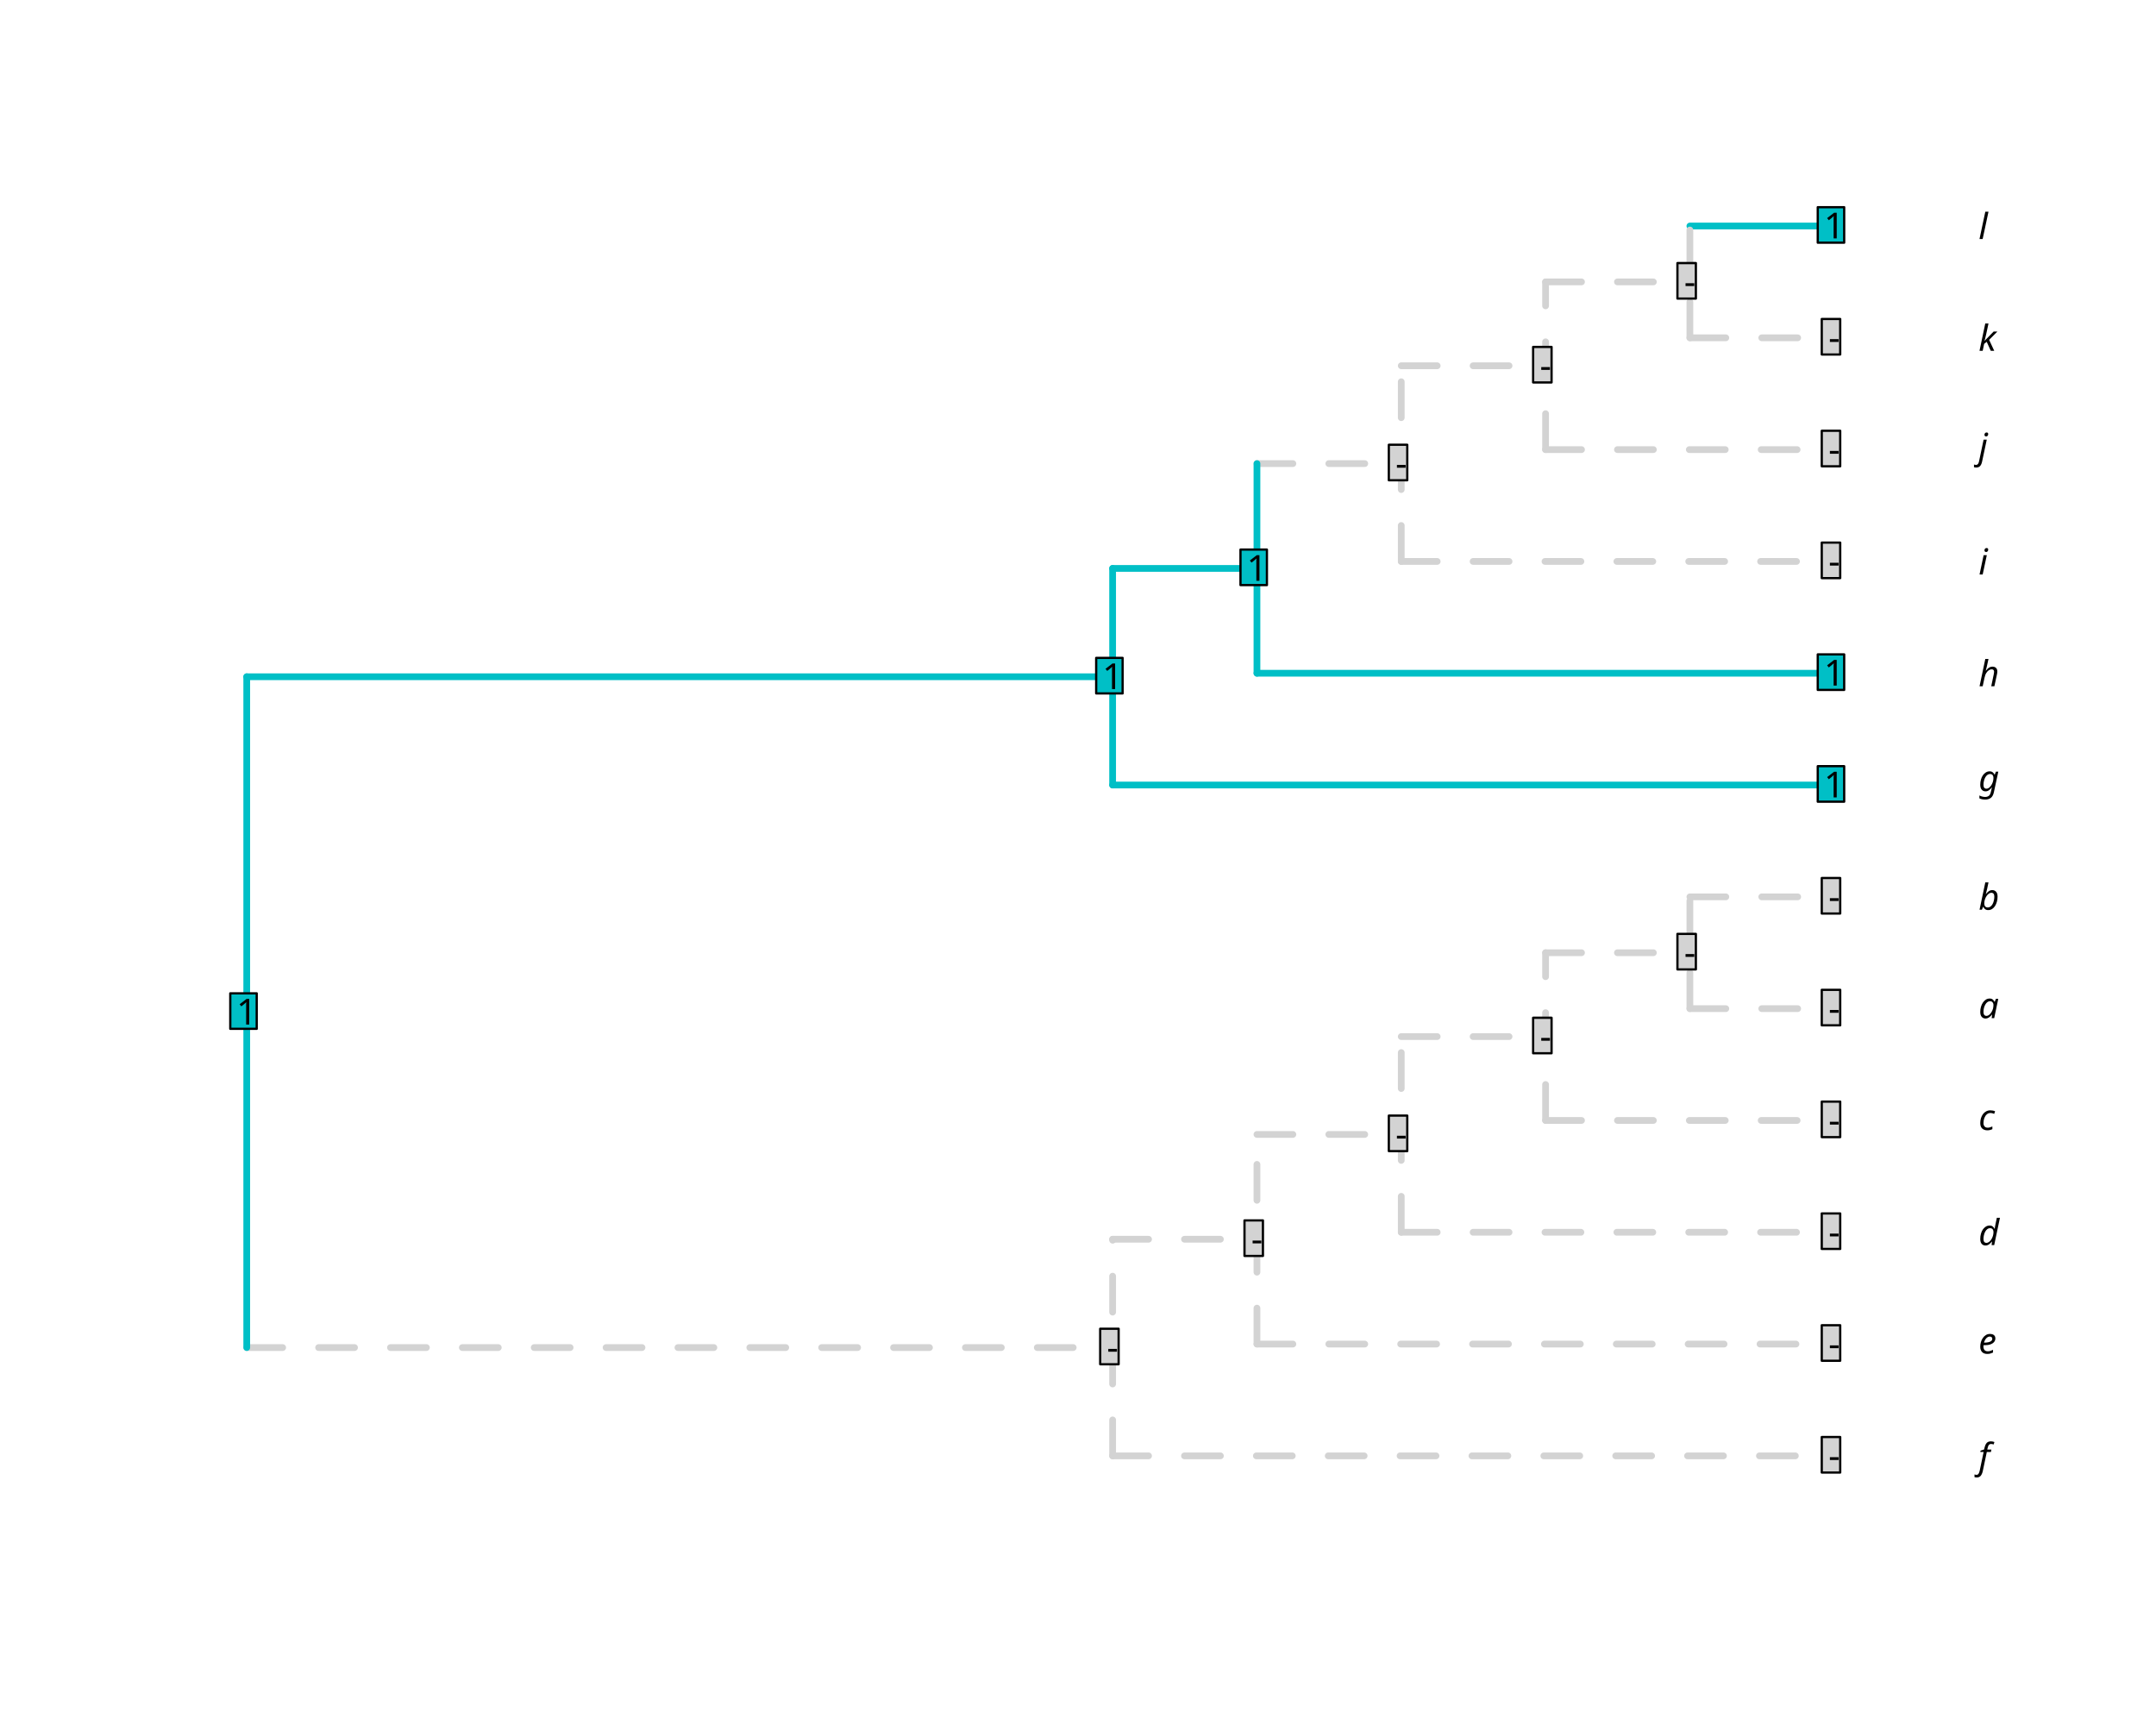
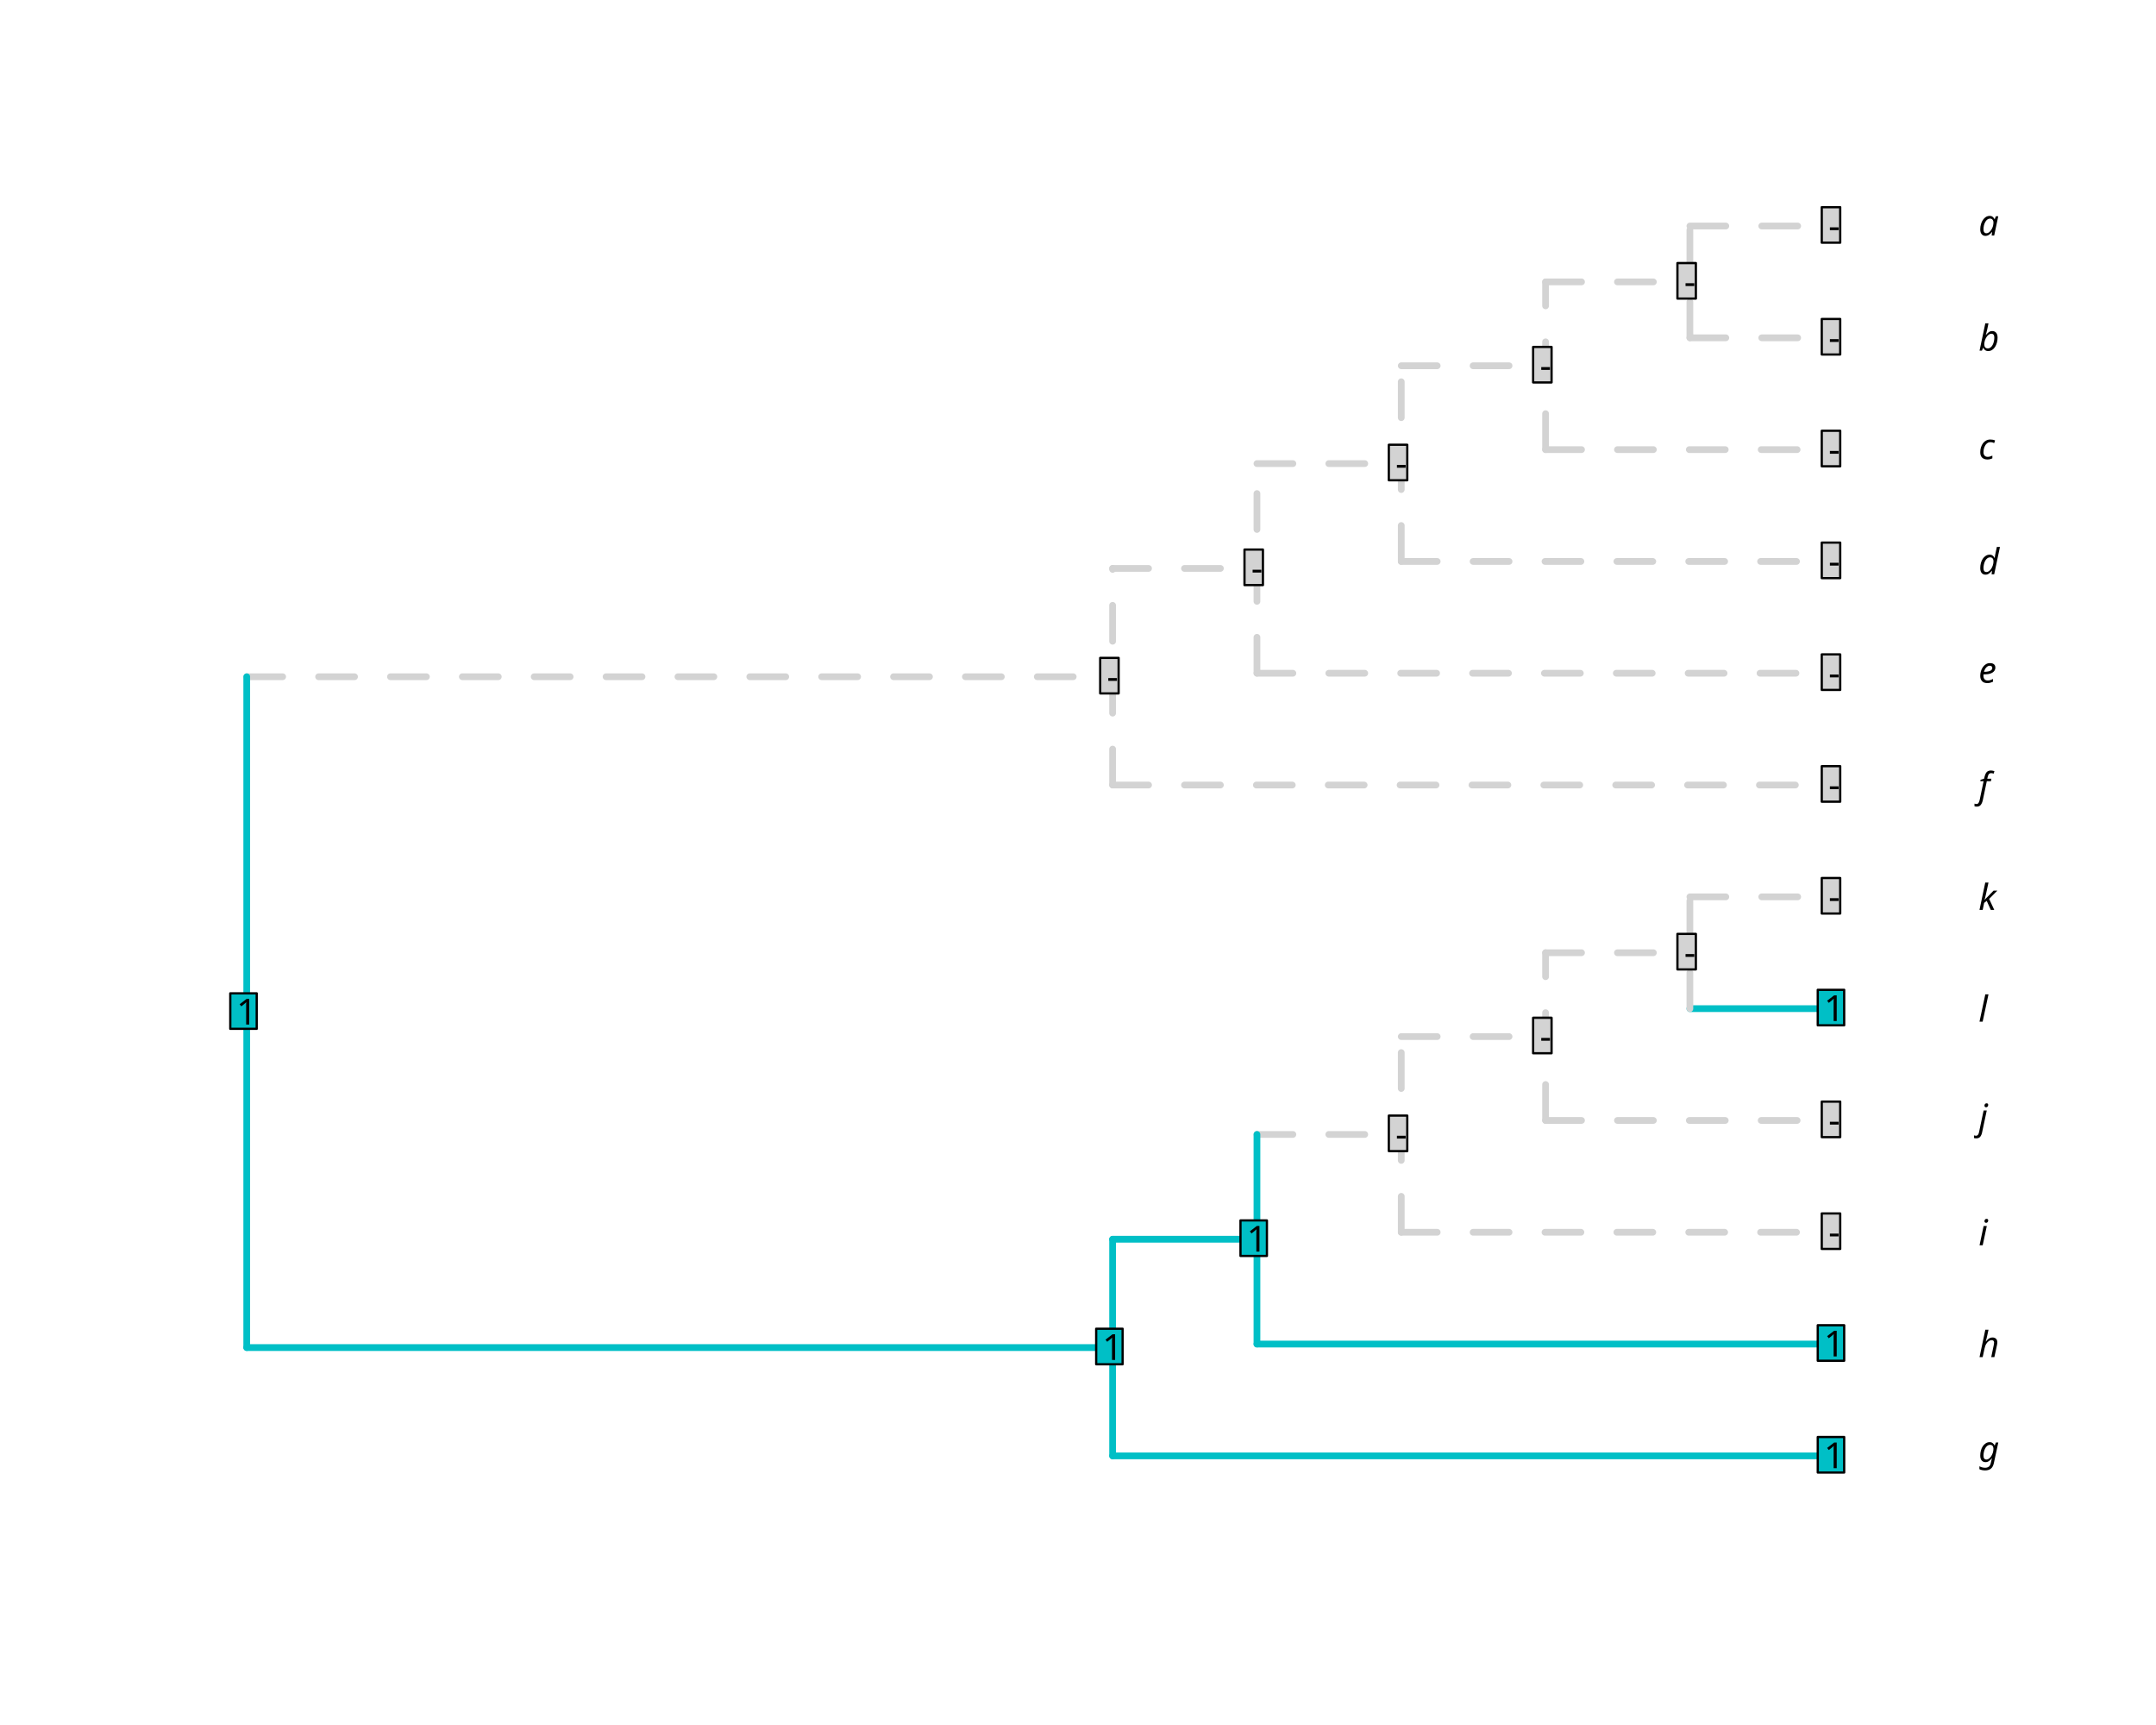
<svg xmlns="http://www.w3.org/2000/svg" class="svglite" data-engine-version="2.0" width="720.00pt" height="576.00pt" viewBox="0 0 720.00 576.00">
  <defs>
    <style type="text/css">
    .svglite line, .svglite polyline, .svglite polygon, .svglite path, .svglite rect, .svglite circle {
      fill: none;
      stroke: #000000;
      stroke-linecap: round;
      stroke-linejoin: round;
      stroke-miterlimit: 10.00;
    }
  </style>
  </defs>
  <rect width="100%" height="100%" style="stroke: none; fill: #FFFFFF;" />
  <defs>
    <clipPath id="cpMC4wMHw3MjAuMDB8MC4wMHw1NzYuMDA=">
      <rect x="0.00" y="0.00" width="720.00" height="576.00" />
    </clipPath>
  </defs>
  <g clip-path="url(#cpMC4wMHw3MjAuMDB8MC4wMHw1NzYuMDA=)">
</g>
  <defs>
    <clipPath id="cpNTkuMDR8Njg5Ljc2fDU5LjA0fDUwMi41Ng==">
      <rect x="59.04" y="59.04" width="630.72" height="443.52" />
    </clipPath>
  </defs>
  <g clip-path="url(#cpNTkuMDR8Njg5Ljc2fDU5LjA0fDUwMi41Ng==)">
-     <line x1="82.40" y1="449.97" x2="371.56" y2="449.97" style="stroke-width: 2.25; stroke: #D3D3D3; stroke-dasharray: 12.00,12.00;" />
-     <line x1="371.56" y1="486.13" x2="612.54" y2="486.13" style="stroke-width: 2.25; stroke: #D3D3D3; stroke-dasharray: 12.00,12.00;" />
-     <line x1="371.56" y1="413.80" x2="419.76" y2="413.80" style="stroke-width: 2.25; stroke: #D3D3D3; stroke-dasharray: 12.00,12.00;" />
-     <line x1="419.76" y1="448.80" x2="612.54" y2="448.80" style="stroke-width: 2.25; stroke: #D3D3D3; stroke-dasharray: 12.00,12.00;" />
+     <line x1="82.40" y1="449.97" x2="371.56" y2="449.97" style="stroke-width: 2.25; stroke: #00BFC6;" />
+     <line x1="371.56" y1="486.13" x2="612.54" y2="486.13" style="stroke-width: 2.25; stroke: #00BFC6;" />
+     <line x1="371.56" y1="413.80" x2="419.76" y2="413.80" style="stroke-width: 2.25; stroke: #00BFC6;" />
+     <line x1="419.76" y1="448.80" x2="612.54" y2="448.80" style="stroke-width: 2.25; stroke: #00BFC6;" />
    <line x1="419.76" y1="378.80" x2="467.95" y2="378.80" style="stroke-width: 2.25; stroke: #D3D3D3; stroke-dasharray: 12.00,12.00;" />
    <line x1="467.95" y1="411.47" x2="612.54" y2="411.47" style="stroke-width: 2.25; stroke: #D3D3D3; stroke-dasharray: 12.00,12.00;" />
    <line x1="467.95" y1="346.13" x2="516.15" y2="346.13" style="stroke-width: 2.25; stroke: #D3D3D3; stroke-dasharray: 12.00,12.00;" />
    <line x1="516.15" y1="374.13" x2="612.54" y2="374.13" style="stroke-width: 2.25; stroke: #D3D3D3; stroke-dasharray: 12.00,12.00;" />
    <line x1="516.15" y1="318.13" x2="564.34" y2="318.13" style="stroke-width: 2.25; stroke: #D3D3D3; stroke-dasharray: 12.00,12.00;" />
-     <line x1="564.34" y1="336.80" x2="612.54" y2="336.80" style="stroke-width: 2.25; stroke: #D3D3D3; stroke-dasharray: 12.00,12.00;" />
+     <line x1="564.34" y1="336.80" x2="612.54" y2="336.80" style="stroke-width: 2.25; stroke: #00BFC6;" />
    <line x1="564.34" y1="299.47" x2="612.54" y2="299.47" style="stroke-width: 2.25; stroke: #D3D3D3; stroke-dasharray: 12.00,12.00;" />
-     <line x1="82.40" y1="225.97" x2="371.56" y2="225.97" style="stroke-width: 2.25; stroke: #00BFC6;" />
-     <line x1="371.56" y1="262.13" x2="612.54" y2="262.13" style="stroke-width: 2.25; stroke: #00BFC6;" />
-     <line x1="371.56" y1="189.80" x2="419.76" y2="189.80" style="stroke-width: 2.25; stroke: #00BFC6;" />
-     <line x1="419.76" y1="224.80" x2="612.54" y2="224.80" style="stroke-width: 2.25; stroke: #00BFC6;" />
+     <line x1="82.40" y1="225.97" x2="371.56" y2="225.97" style="stroke-width: 2.25; stroke: #D3D3D3; stroke-dasharray: 12.00,12.00;" />
+     <line x1="371.56" y1="262.13" x2="612.54" y2="262.13" style="stroke-width: 2.25; stroke: #D3D3D3; stroke-dasharray: 12.00,12.00;" />
+     <line x1="371.56" y1="189.80" x2="419.76" y2="189.80" style="stroke-width: 2.25; stroke: #D3D3D3; stroke-dasharray: 12.00,12.00;" />
+     <line x1="419.76" y1="224.80" x2="612.54" y2="224.80" style="stroke-width: 2.25; stroke: #D3D3D3; stroke-dasharray: 12.00,12.00;" />
    <line x1="419.76" y1="154.80" x2="467.95" y2="154.80" style="stroke-width: 2.25; stroke: #D3D3D3; stroke-dasharray: 12.00,12.00;" />
    <line x1="467.95" y1="187.47" x2="612.54" y2="187.47" style="stroke-width: 2.25; stroke: #D3D3D3; stroke-dasharray: 12.00,12.00;" />
    <line x1="467.95" y1="122.13" x2="516.15" y2="122.13" style="stroke-width: 2.25; stroke: #D3D3D3; stroke-dasharray: 12.00,12.00;" />
    <line x1="516.15" y1="150.13" x2="612.54" y2="150.13" style="stroke-width: 2.25; stroke: #D3D3D3; stroke-dasharray: 12.00,12.00;" />
    <line x1="516.15" y1="94.13" x2="564.34" y2="94.13" style="stroke-width: 2.25; stroke: #D3D3D3; stroke-dasharray: 12.00,12.00;" />
    <line x1="564.34" y1="112.80" x2="612.54" y2="112.80" style="stroke-width: 2.25; stroke: #D3D3D3; stroke-dasharray: 12.00,12.00;" />
-     <line x1="564.34" y1="75.47" x2="612.54" y2="75.47" style="stroke-width: 2.25; stroke: #00BFC6;" />
+     <line x1="564.34" y1="75.47" x2="612.54" y2="75.47" style="stroke-width: 2.25; stroke: #D3D3D3; stroke-dasharray: 12.00,12.00;" />
    <line x1="82.40" y1="449.97" x2="82.40" y2="225.97" style="stroke-width: 2.25; stroke: #00BFC6;" />
-     <line x1="371.56" y1="486.13" x2="371.56" y2="413.80" style="stroke-width: 2.25; stroke: #D3D3D3; stroke-dasharray: 12.00,12.00;" />
-     <line x1="419.76" y1="448.80" x2="419.76" y2="378.80" style="stroke-width: 2.25; stroke: #D3D3D3; stroke-dasharray: 12.00,12.00;" />
+     <line x1="371.56" y1="262.13" x2="371.56" y2="189.80" style="stroke-width: 2.25; stroke: #D3D3D3; stroke-dasharray: 12.00,12.00;" />
+     <line x1="419.76" y1="224.80" x2="419.76" y2="154.80" style="stroke-width: 2.25; stroke: #D3D3D3; stroke-dasharray: 12.00,12.00;" />
+     <line x1="467.95" y1="187.47" x2="467.95" y2="122.13" style="stroke-width: 2.25; stroke: #D3D3D3; stroke-dasharray: 12.00,12.00;" />
+     <line x1="516.15" y1="150.13" x2="516.15" y2="94.13" style="stroke-width: 2.25; stroke: #D3D3D3; stroke-dasharray: 12.00,12.00;" />
+     <line x1="564.34" y1="112.80" x2="564.34" y2="75.47" style="stroke-width: 2.25; stroke: #D3D3D3; stroke-dasharray: 12.00,12.00;" />
+     <line x1="371.56" y1="486.13" x2="371.56" y2="413.80" style="stroke-width: 2.25; stroke: #00BFC6;" />
+     <line x1="419.76" y1="448.80" x2="419.76" y2="378.80" style="stroke-width: 2.25; stroke: #00BFC6;" />
    <line x1="467.95" y1="411.47" x2="467.95" y2="346.13" style="stroke-width: 2.25; stroke: #D3D3D3; stroke-dasharray: 12.00,12.00;" />
    <line x1="516.15" y1="374.13" x2="516.15" y2="318.13" style="stroke-width: 2.25; stroke: #D3D3D3; stroke-dasharray: 12.00,12.00;" />
    <line x1="564.34" y1="336.80" x2="564.34" y2="299.47" style="stroke-width: 2.25; stroke: #D3D3D3; stroke-dasharray: 12.00,12.00;" />
-     <line x1="371.56" y1="262.13" x2="371.56" y2="189.80" style="stroke-width: 2.25; stroke: #00BFC6;" />
-     <line x1="419.76" y1="224.80" x2="419.76" y2="154.80" style="stroke-width: 2.25; stroke: #00BFC6;" />
-     <line x1="467.95" y1="187.47" x2="467.95" y2="122.13" style="stroke-width: 2.25; stroke: #D3D3D3; stroke-dasharray: 12.00,12.00;" />
-     <line x1="516.15" y1="150.13" x2="516.15" y2="94.13" style="stroke-width: 2.25; stroke: #D3D3D3; stroke-dasharray: 12.00,12.00;" />
-     <line x1="564.34" y1="112.80" x2="564.34" y2="75.47" style="stroke-width: 2.25; stroke: #D3D3D3; stroke-dasharray: 12.00,12.00;" />
-     <text x="660.73" y="339.97" style="font-size: 12.00px; font-style: italic; font-family: sans;" textLength="6.67px" lengthAdjust="spacingAndGlyphs">a</text>
-     <text x="660.73" y="303.76" style="font-size: 12.00px; font-style: italic; font-family: sans;" textLength="6.67px" lengthAdjust="spacingAndGlyphs">b</text>
-     <text x="660.73" y="377.30" style="font-size: 12.00px; font-style: italic; font-family: sans;" textLength="6.00px" lengthAdjust="spacingAndGlyphs">c</text>
-     <text x="660.73" y="415.76" style="font-size: 12.00px; font-style: italic; font-family: sans;" textLength="6.67px" lengthAdjust="spacingAndGlyphs">d</text>
-     <text x="660.73" y="451.97" style="font-size: 12.00px; font-style: italic; font-family: sans;" textLength="6.67px" lengthAdjust="spacingAndGlyphs">e</text>
-     <text x="660.73" y="490.47" style="font-size: 12.00px; font-style: italic; font-family: sans;" textLength="3.33px" lengthAdjust="spacingAndGlyphs">f</text>
-     <text x="660.73" y="264.11" style="font-size: 12.00px; font-style: italic; font-family: sans;" textLength="6.67px" lengthAdjust="spacingAndGlyphs">g</text>
-     <text x="660.73" y="229.15" style="font-size: 12.00px; font-style: italic; font-family: sans;" textLength="6.67px" lengthAdjust="spacingAndGlyphs">h</text>
-     <text x="660.73" y="191.82" style="font-size: 12.00px; font-style: italic; font-family: sans;" textLength="2.66px" lengthAdjust="spacingAndGlyphs">i</text>
-     <text x="660.73" y="153.24" style="font-size: 12.00px; font-style: italic; font-family: sans;" textLength="2.66px" lengthAdjust="spacingAndGlyphs">j</text>
-     <text x="660.73" y="117.15" style="font-size: 12.00px; font-style: italic; font-family: sans;" textLength="6.00px" lengthAdjust="spacingAndGlyphs">k</text>
-     <text x="660.73" y="79.82" style="font-size: 12.00px; font-style: italic; font-family: sans;" textLength="2.66px" lengthAdjust="spacingAndGlyphs">l</text>
-     <rect x="608.38" y="330.51" width="6.16" height="11.86" style="stroke-width: 0.75; fill: #D3D3D3;" />
+     <text x="660.73" y="78.64" style="font-size: 12.00px; font-style: italic; font-family: sans;" textLength="6.67px" lengthAdjust="spacingAndGlyphs">a</text>
+     <text x="660.73" y="117.09" style="font-size: 12.00px; font-style: italic; font-family: sans;" textLength="6.67px" lengthAdjust="spacingAndGlyphs">b</text>
+     <text x="660.73" y="153.30" style="font-size: 12.00px; font-style: italic; font-family: sans;" textLength="6.00px" lengthAdjust="spacingAndGlyphs">c</text>
+     <text x="660.73" y="191.76" style="font-size: 12.00px; font-style: italic; font-family: sans;" textLength="6.67px" lengthAdjust="spacingAndGlyphs">d</text>
+     <text x="660.73" y="227.97" style="font-size: 12.00px; font-style: italic; font-family: sans;" textLength="6.67px" lengthAdjust="spacingAndGlyphs">e</text>
+     <text x="660.73" y="266.47" style="font-size: 12.00px; font-style: italic; font-family: sans;" textLength="3.33px" lengthAdjust="spacingAndGlyphs">f</text>
+     <text x="660.73" y="488.11" style="font-size: 12.00px; font-style: italic; font-family: sans;" textLength="6.67px" lengthAdjust="spacingAndGlyphs">g</text>
+     <text x="660.73" y="453.15" style="font-size: 12.00px; font-style: italic; font-family: sans;" textLength="6.67px" lengthAdjust="spacingAndGlyphs">h</text>
+     <text x="660.73" y="415.82" style="font-size: 12.00px; font-style: italic; font-family: sans;" textLength="2.66px" lengthAdjust="spacingAndGlyphs">i</text>
+     <text x="660.73" y="377.24" style="font-size: 12.00px; font-style: italic; font-family: sans;" textLength="2.66px" lengthAdjust="spacingAndGlyphs">j</text>
+     <text x="660.73" y="303.82" style="font-size: 12.00px; font-style: italic; font-family: sans;" textLength="6.00px" lengthAdjust="spacingAndGlyphs">k</text>
+     <text x="660.73" y="341.15" style="font-size: 12.00px; font-style: italic; font-family: sans;" textLength="2.66px" lengthAdjust="spacingAndGlyphs">l</text>
+     <rect x="608.38" y="69.18" width="6.16" height="11.86" style="stroke-width: 0.75; fill: #D3D3D3;" />
+     <rect x="608.38" y="106.51" width="6.16" height="11.86" style="stroke-width: 0.75; fill: #D3D3D3;" />
+     <rect x="608.38" y="143.84" width="6.16" height="11.86" style="stroke-width: 0.75; fill: #D3D3D3;" />
+     <rect x="608.38" y="181.18" width="6.16" height="11.86" style="stroke-width: 0.75; fill: #D3D3D3;" />
+     <rect x="608.38" y="218.51" width="6.16" height="11.86" style="stroke-width: 0.75; fill: #D3D3D3;" />
+     <rect x="608.38" y="255.84" width="6.16" height="11.86" style="stroke-width: 0.75; fill: #D3D3D3;" />
+     <rect x="607.04" y="479.84" width="8.83" height="11.86" style="stroke-width: 0.75; fill: #00BFC6;" />
+     <rect x="607.04" y="442.51" width="8.83" height="11.86" style="stroke-width: 0.75; fill: #00BFC6;" />
+     <rect x="608.38" y="405.18" width="6.16" height="11.86" style="stroke-width: 0.75; fill: #D3D3D3;" />
+     <rect x="608.38" y="367.84" width="6.16" height="11.86" style="stroke-width: 0.75; fill: #D3D3D3;" />
    <rect x="608.38" y="293.18" width="6.16" height="11.86" style="stroke-width: 0.75; fill: #D3D3D3;" />
-     <rect x="608.38" y="367.84" width="6.16" height="11.86" style="stroke-width: 0.75; fill: #D3D3D3;" />
-     <rect x="608.38" y="405.18" width="6.16" height="11.86" style="stroke-width: 0.75; fill: #D3D3D3;" />
-     <rect x="608.38" y="442.51" width="6.16" height="11.86" style="stroke-width: 0.75; fill: #D3D3D3;" />
-     <rect x="608.38" y="479.84" width="6.16" height="11.86" style="stroke-width: 0.75; fill: #D3D3D3;" />
-     <rect x="607.04" y="255.84" width="8.83" height="11.86" style="stroke-width: 0.75; fill: #00BFC6;" />
-     <rect x="607.04" y="218.51" width="8.83" height="11.86" style="stroke-width: 0.75; fill: #00BFC6;" />
-     <rect x="608.38" y="181.18" width="6.16" height="11.86" style="stroke-width: 0.75; fill: #D3D3D3;" />
-     <rect x="608.38" y="143.84" width="6.16" height="11.86" style="stroke-width: 0.75; fill: #D3D3D3;" />
-     <rect x="608.38" y="106.51" width="6.16" height="11.86" style="stroke-width: 0.75; fill: #D3D3D3;" />
-     <rect x="607.04" y="69.18" width="8.83" height="11.86" style="stroke-width: 0.75; fill: #00BFC6;" />
+     <rect x="607.04" y="330.51" width="8.83" height="11.86" style="stroke-width: 0.75; fill: #00BFC6;" />
    <rect x="76.90" y="331.68" width="8.83" height="11.86" style="stroke-width: 0.75; fill: #00BFC6;" />
-     <rect x="367.41" y="443.68" width="6.16" height="11.86" style="stroke-width: 0.75; fill: #D3D3D3;" />
-     <rect x="415.60" y="407.51" width="6.16" height="11.86" style="stroke-width: 0.75; fill: #D3D3D3;" />
+     <rect x="367.41" y="219.68" width="6.16" height="11.86" style="stroke-width: 0.75; fill: #D3D3D3;" />
+     <rect x="415.60" y="183.51" width="6.16" height="11.86" style="stroke-width: 0.75; fill: #D3D3D3;" />
+     <rect x="463.80" y="148.51" width="6.16" height="11.86" style="stroke-width: 0.75; fill: #D3D3D3;" />
+     <rect x="511.99" y="115.84" width="6.16" height="11.86" style="stroke-width: 0.75; fill: #D3D3D3;" />
+     <rect x="560.18" y="87.84" width="6.16" height="11.86" style="stroke-width: 0.75; fill: #D3D3D3;" />
+     <rect x="366.07" y="443.68" width="8.83" height="11.86" style="stroke-width: 0.75; fill: #00BFC6;" />
+     <rect x="414.26" y="407.51" width="8.83" height="11.86" style="stroke-width: 0.75; fill: #00BFC6;" />
    <rect x="463.80" y="372.51" width="6.16" height="11.86" style="stroke-width: 0.75; fill: #D3D3D3;" />
    <rect x="511.99" y="339.84" width="6.16" height="11.86" style="stroke-width: 0.75; fill: #D3D3D3;" />
    <rect x="560.18" y="311.84" width="6.16" height="11.86" style="stroke-width: 0.75; fill: #D3D3D3;" />
-     <rect x="366.07" y="219.68" width="8.83" height="11.86" style="stroke-width: 0.75; fill: #00BFC6;" />
-     <rect x="414.26" y="183.51" width="8.83" height="11.86" style="stroke-width: 0.75; fill: #00BFC6;" />
-     <rect x="463.80" y="148.51" width="6.16" height="11.86" style="stroke-width: 0.75; fill: #D3D3D3;" />
-     <rect x="511.99" y="115.84" width="6.16" height="11.86" style="stroke-width: 0.75; fill: #D3D3D3;" />
-     <rect x="560.18" y="87.84" width="6.16" height="11.86" style="stroke-width: 0.75; fill: #D3D3D3;" />
-     <text x="612.54" y="340.93" text-anchor="middle" style="font-size: 12.00px; font-family: sans;" textLength="4.00px" lengthAdjust="spacingAndGlyphs">-</text>
+     <text x="612.54" y="79.60" text-anchor="middle" style="font-size: 12.00px; font-family: sans;" textLength="4.00px" lengthAdjust="spacingAndGlyphs">-</text>
+     <text x="612.54" y="116.93" text-anchor="middle" style="font-size: 12.00px; font-family: sans;" textLength="4.00px" lengthAdjust="spacingAndGlyphs">-</text>
+     <text x="612.54" y="154.26" text-anchor="middle" style="font-size: 12.00px; font-family: sans;" textLength="4.00px" lengthAdjust="spacingAndGlyphs">-</text>
+     <text x="612.54" y="191.60" text-anchor="middle" style="font-size: 12.00px; font-family: sans;" textLength="4.00px" lengthAdjust="spacingAndGlyphs">-</text>
+     <text x="612.54" y="228.93" text-anchor="middle" style="font-size: 12.00px; font-family: sans;" textLength="4.00px" lengthAdjust="spacingAndGlyphs">-</text>
+     <text x="612.54" y="266.26" text-anchor="middle" style="font-size: 12.00px; font-family: sans;" textLength="4.00px" lengthAdjust="spacingAndGlyphs">-</text>
+     <text x="612.54" y="490.26" text-anchor="middle" style="font-size: 12.00px; font-family: sans;" textLength="6.67px" lengthAdjust="spacingAndGlyphs">1</text>
+     <text x="612.54" y="452.93" text-anchor="middle" style="font-size: 12.00px; font-family: sans;" textLength="6.67px" lengthAdjust="spacingAndGlyphs">1</text>
+     <text x="612.54" y="415.60" text-anchor="middle" style="font-size: 12.00px; font-family: sans;" textLength="4.00px" lengthAdjust="spacingAndGlyphs">-</text>
+     <text x="612.54" y="378.26" text-anchor="middle" style="font-size: 12.00px; font-family: sans;" textLength="4.00px" lengthAdjust="spacingAndGlyphs">-</text>
    <text x="612.54" y="303.60" text-anchor="middle" style="font-size: 12.00px; font-family: sans;" textLength="4.00px" lengthAdjust="spacingAndGlyphs">-</text>
-     <text x="612.54" y="378.26" text-anchor="middle" style="font-size: 12.00px; font-family: sans;" textLength="4.00px" lengthAdjust="spacingAndGlyphs">-</text>
-     <text x="612.54" y="415.60" text-anchor="middle" style="font-size: 12.00px; font-family: sans;" textLength="4.00px" lengthAdjust="spacingAndGlyphs">-</text>
-     <text x="612.54" y="452.93" text-anchor="middle" style="font-size: 12.00px; font-family: sans;" textLength="4.00px" lengthAdjust="spacingAndGlyphs">-</text>
-     <text x="612.54" y="490.26" text-anchor="middle" style="font-size: 12.00px; font-family: sans;" textLength="4.00px" lengthAdjust="spacingAndGlyphs">-</text>
-     <text x="612.54" y="266.26" text-anchor="middle" style="font-size: 12.00px; font-family: sans;" textLength="6.67px" lengthAdjust="spacingAndGlyphs">1</text>
-     <text x="612.54" y="228.93" text-anchor="middle" style="font-size: 12.00px; font-family: sans;" textLength="6.67px" lengthAdjust="spacingAndGlyphs">1</text>
-     <text x="612.54" y="191.60" text-anchor="middle" style="font-size: 12.00px; font-family: sans;" textLength="4.00px" lengthAdjust="spacingAndGlyphs">-</text>
-     <text x="612.54" y="154.26" text-anchor="middle" style="font-size: 12.00px; font-family: sans;" textLength="4.00px" lengthAdjust="spacingAndGlyphs">-</text>
-     <text x="612.54" y="116.93" text-anchor="middle" style="font-size: 12.00px; font-family: sans;" textLength="4.00px" lengthAdjust="spacingAndGlyphs">-</text>
-     <text x="612.54" y="79.60" text-anchor="middle" style="font-size: 12.00px; font-family: sans;" textLength="6.67px" lengthAdjust="spacingAndGlyphs">1</text>
+     <text x="612.54" y="340.93" text-anchor="middle" style="font-size: 12.00px; font-family: sans;" textLength="6.67px" lengthAdjust="spacingAndGlyphs">1</text>
    <text x="82.40" y="342.10" text-anchor="middle" style="font-size: 12.00px; font-family: sans;" textLength="6.67px" lengthAdjust="spacingAndGlyphs">1</text>
-     <text x="371.56" y="454.10" text-anchor="middle" style="font-size: 12.00px; font-family: sans;" textLength="4.00px" lengthAdjust="spacingAndGlyphs">-</text>
-     <text x="419.76" y="417.93" text-anchor="middle" style="font-size: 12.00px; font-family: sans;" textLength="4.00px" lengthAdjust="spacingAndGlyphs">-</text>
+     <text x="371.56" y="230.10" text-anchor="middle" style="font-size: 12.00px; font-family: sans;" textLength="4.00px" lengthAdjust="spacingAndGlyphs">-</text>
+     <text x="419.76" y="193.93" text-anchor="middle" style="font-size: 12.00px; font-family: sans;" textLength="4.00px" lengthAdjust="spacingAndGlyphs">-</text>
+     <text x="467.95" y="158.93" text-anchor="middle" style="font-size: 12.00px; font-family: sans;" textLength="4.00px" lengthAdjust="spacingAndGlyphs">-</text>
+     <text x="516.15" y="126.26" text-anchor="middle" style="font-size: 12.00px; font-family: sans;" textLength="4.00px" lengthAdjust="spacingAndGlyphs">-</text>
+     <text x="564.34" y="98.26" text-anchor="middle" style="font-size: 12.00px; font-family: sans;" textLength="4.00px" lengthAdjust="spacingAndGlyphs">-</text>
+     <text x="371.56" y="454.10" text-anchor="middle" style="font-size: 12.00px; font-family: sans;" textLength="6.67px" lengthAdjust="spacingAndGlyphs">1</text>
+     <text x="419.76" y="417.93" text-anchor="middle" style="font-size: 12.00px; font-family: sans;" textLength="6.67px" lengthAdjust="spacingAndGlyphs">1</text>
    <text x="467.95" y="382.93" text-anchor="middle" style="font-size: 12.00px; font-family: sans;" textLength="4.00px" lengthAdjust="spacingAndGlyphs">-</text>
    <text x="516.15" y="350.26" text-anchor="middle" style="font-size: 12.00px; font-family: sans;" textLength="4.00px" lengthAdjust="spacingAndGlyphs">-</text>
    <text x="564.34" y="322.26" text-anchor="middle" style="font-size: 12.00px; font-family: sans;" textLength="4.00px" lengthAdjust="spacingAndGlyphs">-</text>
-     <text x="371.56" y="230.10" text-anchor="middle" style="font-size: 12.00px; font-family: sans;" textLength="6.67px" lengthAdjust="spacingAndGlyphs">1</text>
-     <text x="419.76" y="193.93" text-anchor="middle" style="font-size: 12.00px; font-family: sans;" textLength="6.67px" lengthAdjust="spacingAndGlyphs">1</text>
-     <text x="467.95" y="158.93" text-anchor="middle" style="font-size: 12.00px; font-family: sans;" textLength="4.00px" lengthAdjust="spacingAndGlyphs">-</text>
-     <text x="516.15" y="126.26" text-anchor="middle" style="font-size: 12.00px; font-family: sans;" textLength="4.00px" lengthAdjust="spacingAndGlyphs">-</text>
-     <text x="564.34" y="98.26" text-anchor="middle" style="font-size: 12.00px; font-family: sans;" textLength="4.00px" lengthAdjust="spacingAndGlyphs">-</text>
  </g>
</svg>
